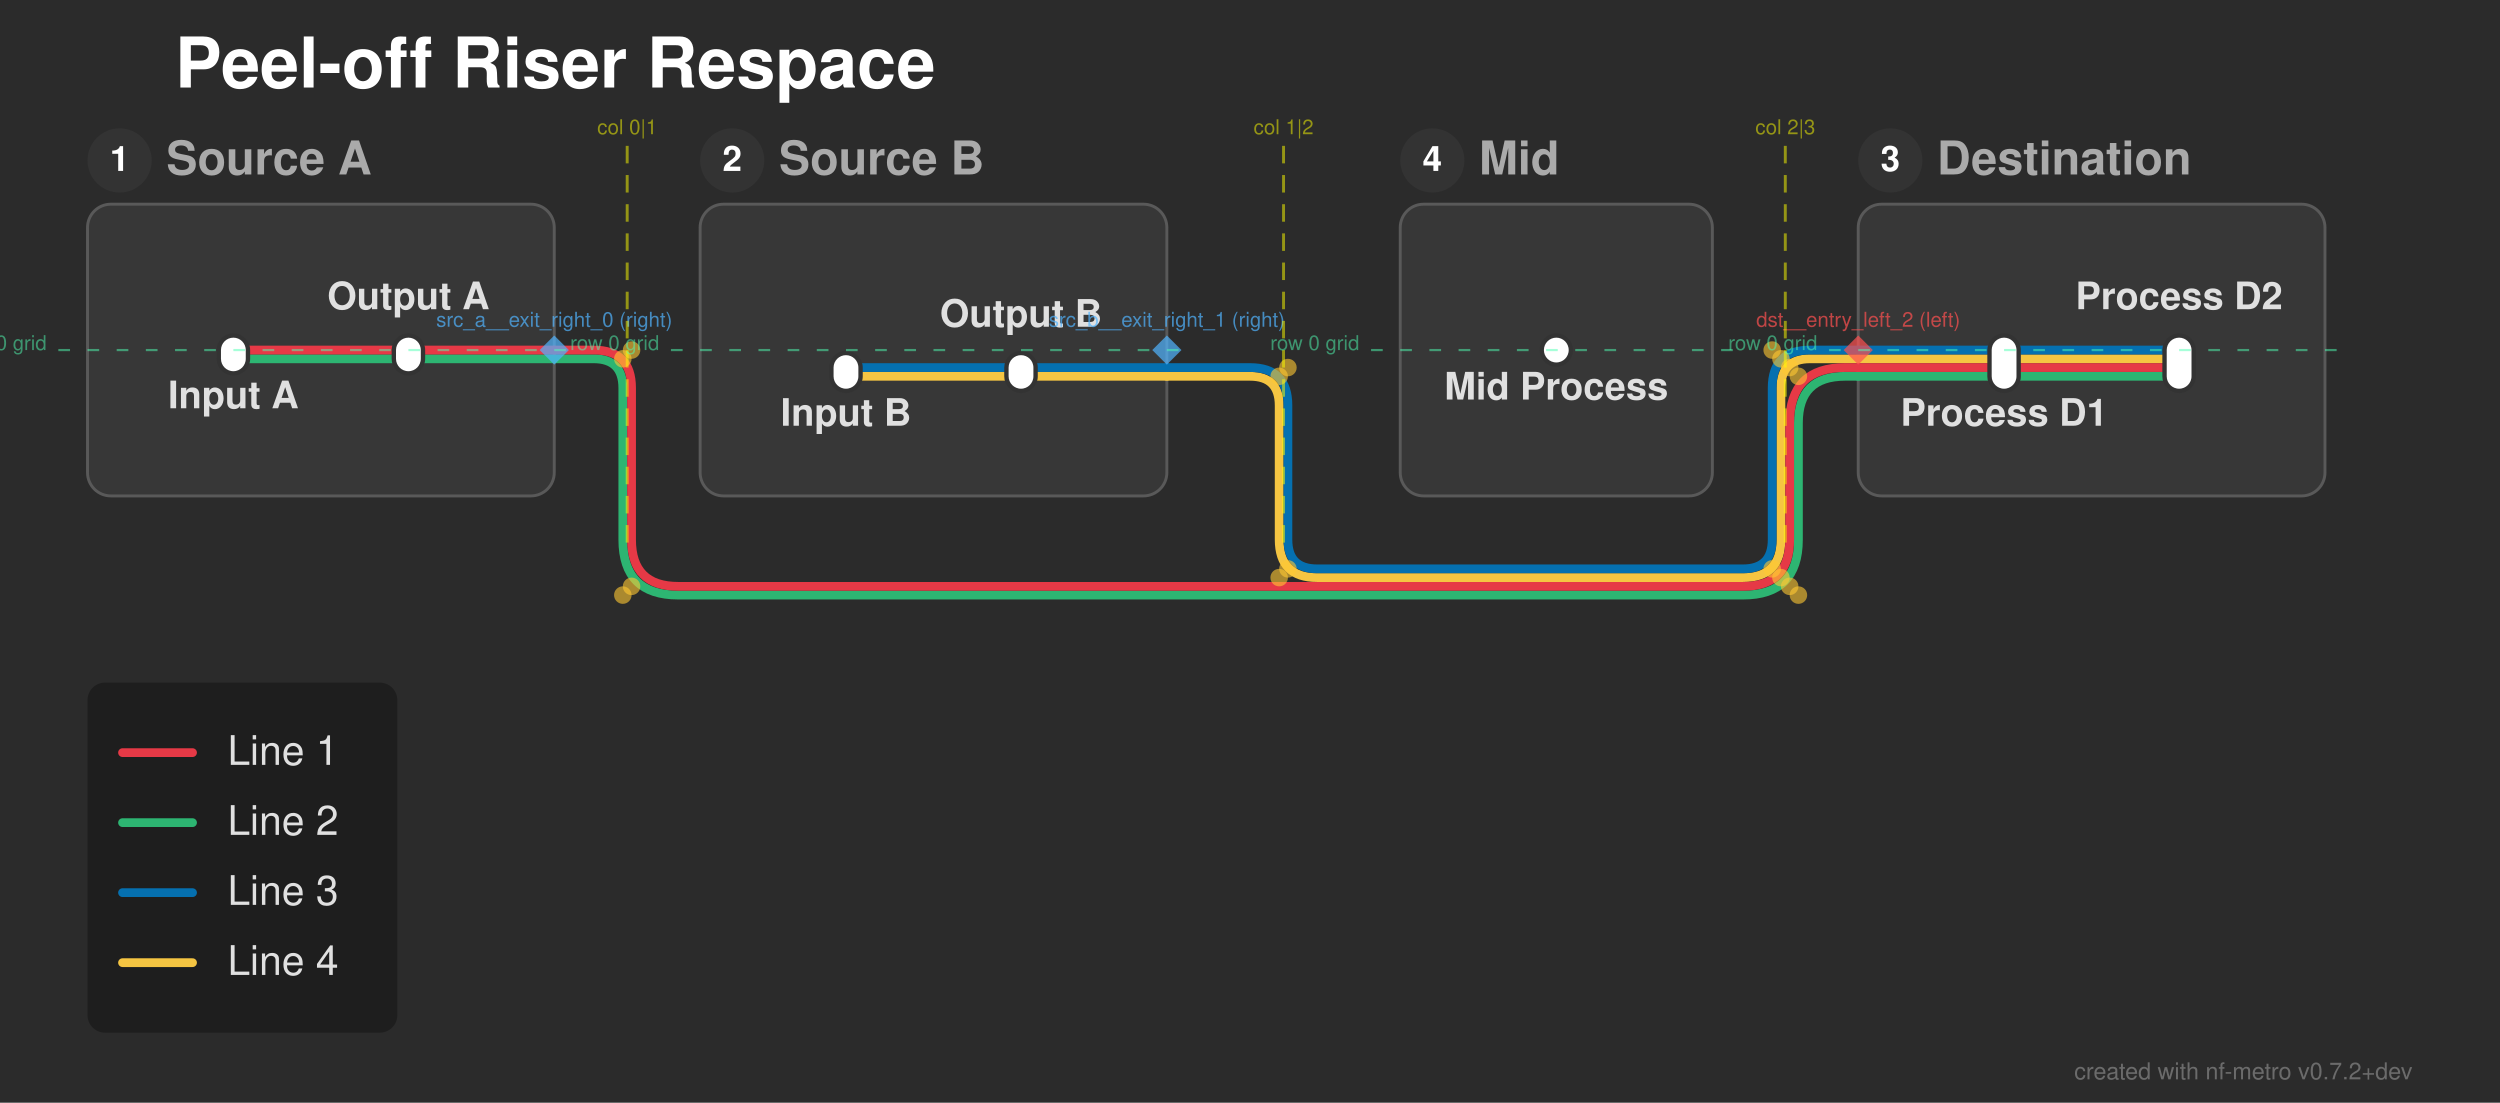
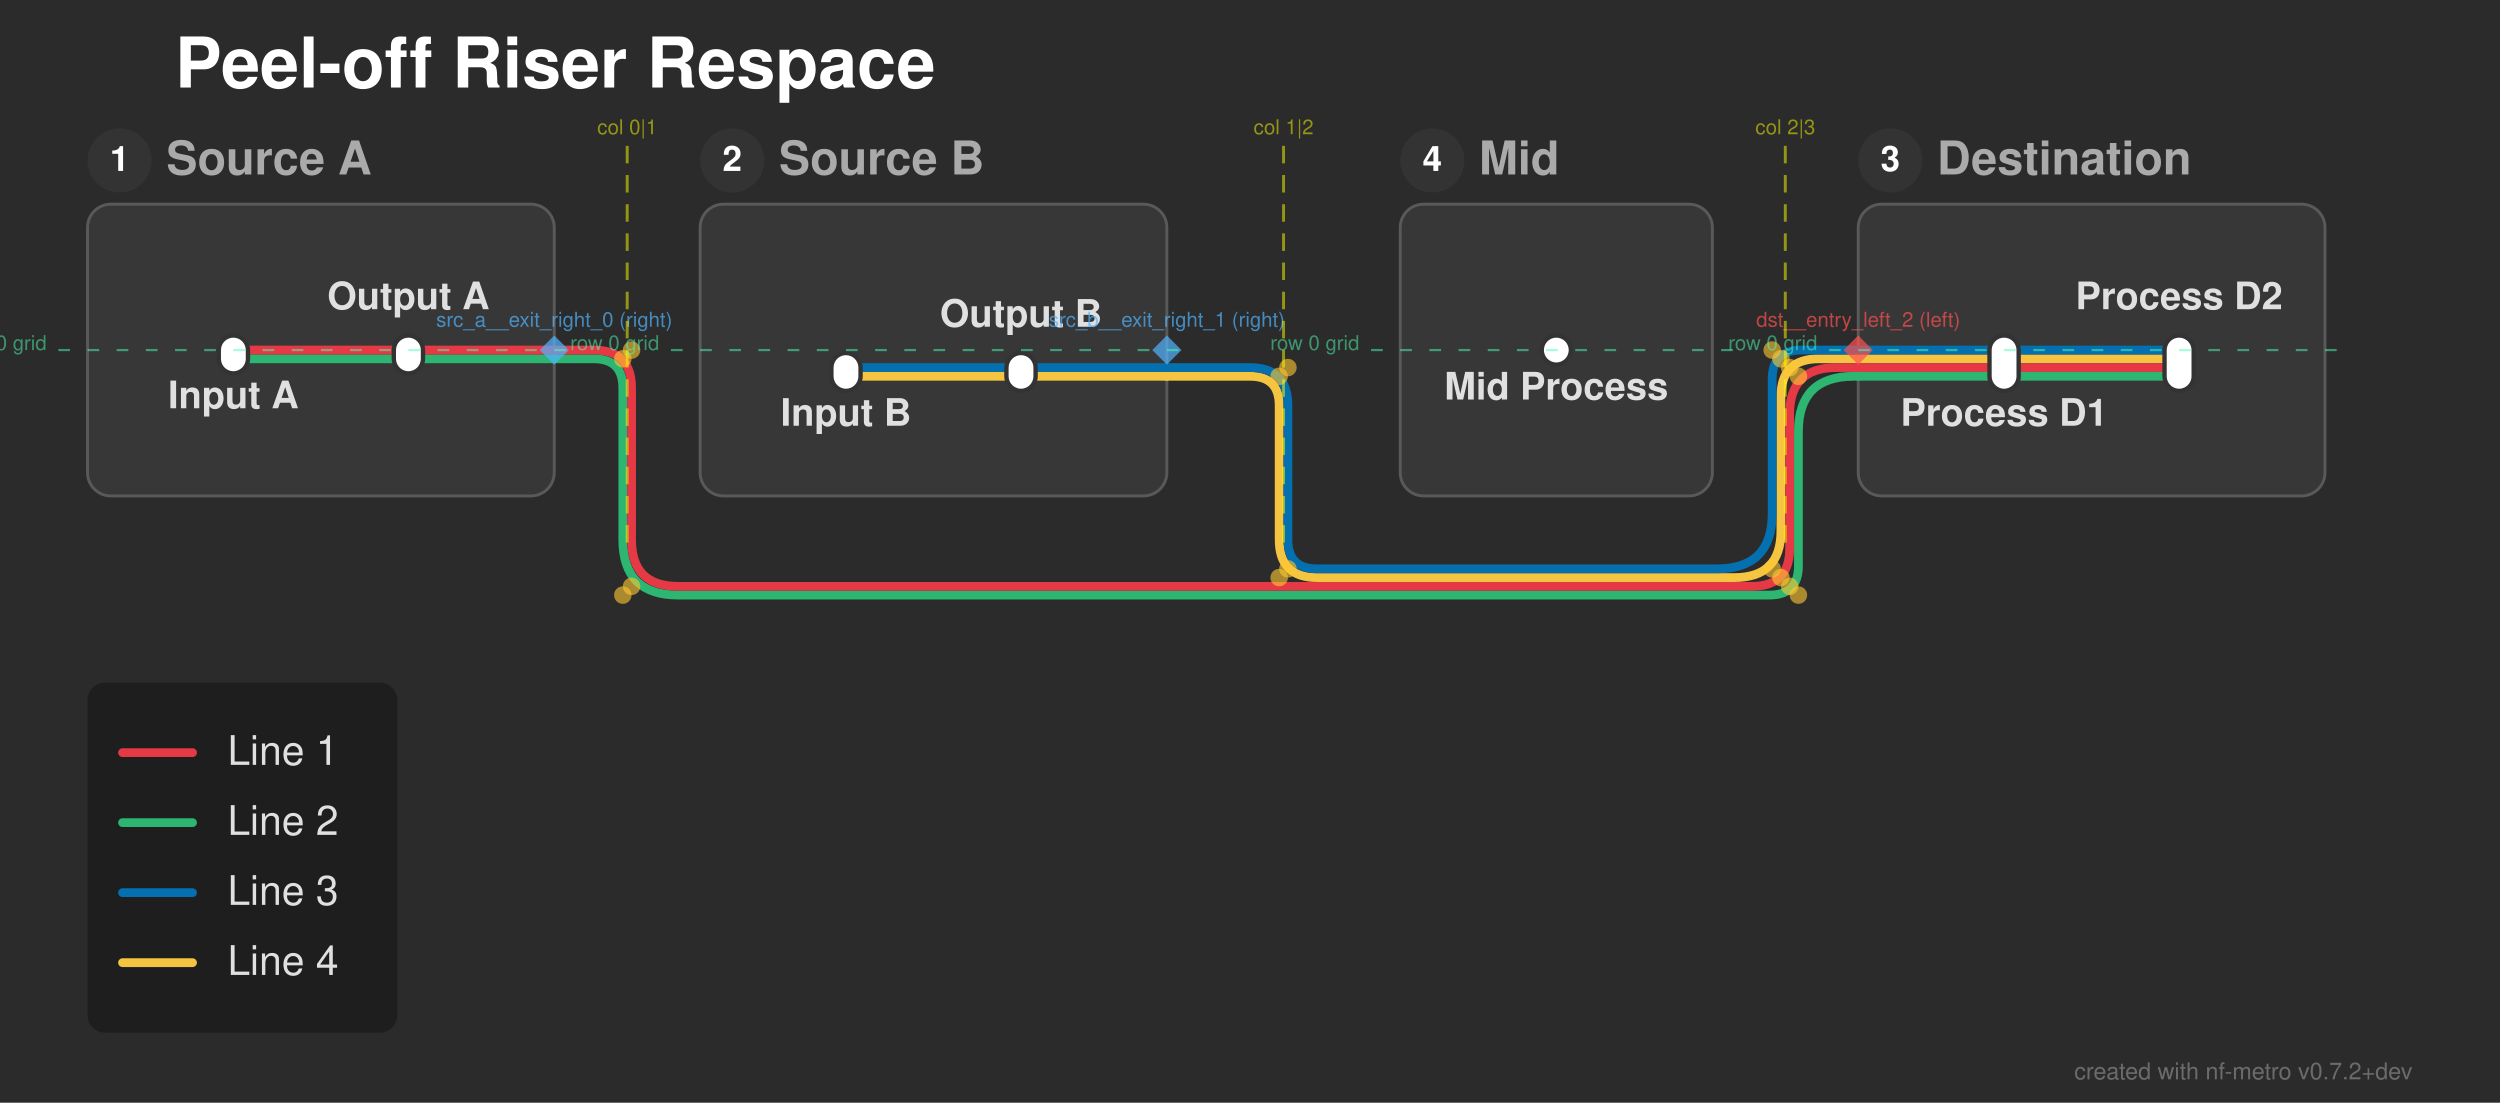
<svg xmlns="http://www.w3.org/2000/svg" width="857" height="378" viewBox="0 0 857 378">
  <defs>
</defs>
  <rect x="0" y="0" width="857" height="378" fill="#2b2b2b" />
  <text x="60.0" y="30.0" font-size="24.0" fill="#ffffff" font-family="'Helvetica Neue', Helvetica, Arial, sans-serif" font-weight="bold" class="nf-metro-title">Peel-off Riser Respace</text>
  <rect x="30.0" y="70.0" width="160.0" height="100.0" rx="8" ry="8" fill="#373737" stroke="#595959" stroke-width="1.0" class="nf-metro-section-box" data-section-id="src_a" data-section-lines="l1,l2" />
  <circle cx="41.0" cy="55.0" r="11" fill="#333333" class="nf-metro-section-num-circle" data-section-id="src_a" />
  <text x="41.0" y="55.0" font-size="12" fill="#ffffff" font-family="'Helvetica Neue', Helvetica, Arial, sans-serif" font-weight="bold" text-anchor="middle" dy="0.3em" data-section-id="src_a">1</text>
  <text x="57.0" y="55.0" font-size="16.0" fill="#aaaaaa" font-family="'Helvetica Neue', Helvetica, Arial, sans-serif" font-weight="bold" dy="0.3em" class="nf-metro-section-label" data-section-id="src_a">Source A</text>
  <rect x="240.0" y="70.0" width="160.0" height="100.0" rx="8" ry="8" fill="#373737" stroke="#595959" stroke-width="1.0" class="nf-metro-section-box" data-section-id="src_b" data-section-lines="l3,l4" />
  <circle cx="251.0" cy="55.0" r="11" fill="#333333" class="nf-metro-section-num-circle" data-section-id="src_b" />
  <text x="251.0" y="55.0" font-size="12" fill="#ffffff" font-family="'Helvetica Neue', Helvetica, Arial, sans-serif" font-weight="bold" text-anchor="middle" dy="0.3em" data-section-id="src_b">2</text>
  <text x="267.0" y="55.0" font-size="16.0" fill="#aaaaaa" font-family="'Helvetica Neue', Helvetica, Arial, sans-serif" font-weight="bold" dy="0.3em" class="nf-metro-section-label" data-section-id="src_b">Source B</text>
  <rect x="480.0" y="70.0" width="107.0" height="100.0" rx="8" ry="8" fill="#373737" stroke="#595959" stroke-width="1.0" class="nf-metro-section-box" data-section-id="mid" data-section-lines="" />
  <circle cx="491.0" cy="55.0" r="11" fill="#333333" class="nf-metro-section-num-circle" data-section-id="mid" />
  <text x="491.0" y="55.0" font-size="12" fill="#ffffff" font-family="'Helvetica Neue', Helvetica, Arial, sans-serif" font-weight="bold" text-anchor="middle" dy="0.3em" data-section-id="mid">4</text>
  <text x="507.0" y="55.0" font-size="16.0" fill="#aaaaaa" font-family="'Helvetica Neue', Helvetica, Arial, sans-serif" font-weight="bold" dy="0.3em" class="nf-metro-section-label" data-section-id="mid">Mid</text>
  <rect x="637.0" y="70.0" width="160.0" height="100.0" rx="8" ry="8" fill="#373737" stroke="#595959" stroke-width="1.0" class="nf-metro-section-box" data-section-id="dst" data-section-lines="l1,l2,l3,l4" />
  <circle cx="648.0" cy="55.0" r="11" fill="#333333" class="nf-metro-section-num-circle" data-section-id="dst" />
  <text x="648.0" y="55.0" font-size="12" fill="#ffffff" font-family="'Helvetica Neue', Helvetica, Arial, sans-serif" font-weight="bold" text-anchor="middle" dy="0.3em" data-section-id="dst">3</text>
  <text x="664.0" y="55.0" font-size="16.0" fill="#aaaaaa" font-family="'Helvetica Neue', Helvetica, Arial, sans-serif" font-weight="bold" dy="0.3em" class="nf-metro-section-label" data-section-id="dst">Destination</text>
  <path d="M290.0,129.0 L350.0,129.0" stroke="#f5c542" stroke-width="3.0" stroke-linecap="round" class="metro-line-l4" data-line-id="l4" />
  <path d="M687.0,123.0 L747.0,123.0" stroke="#f5c542" stroke-width="3.0" stroke-linecap="round" class="metro-line-l4" data-line-id="l4" />
  <path d="M350.0,129.0 L400.0,129.0" stroke="#f5c542" stroke-width="3.0" stroke-linecap="round" class="metro-line-l4" data-line-id="l4" />
  <path d="M637.0,123.0 L687.0,123.0" stroke="#f5c542" stroke-width="3.0" stroke-linecap="round" class="metro-line-l4" data-line-id="l4" />
-   <path d="M400.0,129.0 L428.5,129.0 Q438.5,129.0,438.5,139.0 L438.5,185.0 Q438.5,198.0,451.5,198.0 L597.5,198.0 Q610.5,198.0,610.5,185.0 L610.5,133.0 Q610.5,123.0,620.5,123.0 L637.0,123.0" stroke="#f5c542" stroke-width="3.0" fill="none" stroke-linecap="round" stroke-linejoin="round" class="metro-line-l4" data-line-id="l4" />
+   <path d="M400.0,129.0 L428.5,129.0 Q438.5,129.0,438.5,139.0 L438.5,185.0 Q438.5,198.0,451.5,198.0 L594.5,198.0 Q610.5,198.0,610.5,182.0 L610.5,136.0 Q610.5,123.0,623.5,123.0 L637.0,123.0" stroke="#f5c542" stroke-width="3.0" fill="none" stroke-linecap="round" stroke-linejoin="round" class="metro-line-l4" data-line-id="l4" />
  <path d="M290.0,126.0 L350.0,126.0" stroke="#0570b0" stroke-width="3.0" stroke-linecap="round" class="metro-line-l3" data-line-id="l3" />
  <path d="M687.0,120.0 L747.0,120.0" stroke="#0570b0" stroke-width="3.0" stroke-linecap="round" class="metro-line-l3" data-line-id="l3" />
  <path d="M350.0,126.0 L400.0,126.0" stroke="#0570b0" stroke-width="3.0" stroke-linecap="round" class="metro-line-l3" data-line-id="l3" />
  <path d="M637.0,120.0 L687.0,120.0" stroke="#0570b0" stroke-width="3.0" stroke-linecap="round" class="metro-line-l3" data-line-id="l3" />
-   <path d="M400.0,126.0 L428.5,126.0 Q441.5,126.0,441.5,139.0 L441.5,185.0 Q441.5,195.0,451.5,195.0 L597.5,195.0 Q607.5,195.0,607.5,185.0 L607.5,133.0 Q607.5,120.0,620.5,120.0 L637.0,120.0" stroke="#0570b0" stroke-width="3.0" fill="none" stroke-linecap="round" stroke-linejoin="round" class="metro-line-l3" data-line-id="l3" />
+   <path d="M400.0,126.0 L428.5,126.0 Q441.5,126.0,441.5,139.0 L441.5,185.0 Q441.5,195.0,451.5,195.0 L588.5,195.0 Q607.5,195.0,607.5,176.0 L607.5,130.0 Q607.5,120.0,617.5,120.0 L637.0,120.0" stroke="#0570b0" stroke-width="3.0" fill="none" stroke-linecap="round" stroke-linejoin="round" class="metro-line-l3" data-line-id="l3" />
  <path d="M80.0,123.0 L140.0,123.0" stroke="#2db572" stroke-width="3.0" stroke-linecap="round" class="metro-line-l2" data-line-id="l2" />
  <path d="M687.0,129.0 L747.0,129.0" stroke="#2db572" stroke-width="3.0" stroke-linecap="round" class="metro-line-l2" data-line-id="l2" />
  <path d="M140.0,123.0 L190.0,123.0" stroke="#2db572" stroke-width="3.0" stroke-linecap="round" class="metro-line-l2" data-line-id="l2" />
  <path d="M637.0,129.0 L687.0,129.0" stroke="#2db572" stroke-width="3.0" stroke-linecap="round" class="metro-line-l2" data-line-id="l2" />
-   <path d="M190.0,123.0 L203.5,123.0 Q213.5,123.0,213.5,133.0 L213.5,185.0 Q213.5,204.0,232.5,204.0 L597.5,204.0 Q616.5,204.0,616.5,185.0 L616.5,145.0 Q616.5,129.0,632.5,129.0 L637.0,129.0" stroke="#2db572" stroke-width="3.0" fill="none" stroke-linecap="round" stroke-linejoin="round" class="metro-line-l2" data-line-id="l2" />
+   <path d="M190.0,123.0 L203.5,123.0 Q213.5,123.0,213.5,133.0 L213.5,185.0 Q213.5,204.0,232.5,204.0 L606.5,204.0 Q616.5,204.0,616.5,194.0 L616.5,148.0 Q616.5,129.0,635.5,129.0 L637.0,129.0" stroke="#2db572" stroke-width="3.0" fill="none" stroke-linecap="round" stroke-linejoin="round" class="metro-line-l2" data-line-id="l2" />
  <path d="M80.0,120.0 L140.0,120.0" stroke="#e63946" stroke-width="3.0" stroke-linecap="round" class="metro-line-l1" data-line-id="l1" />
  <path d="M687.0,126.0 L747.0,126.0" stroke="#e63946" stroke-width="3.0" stroke-linecap="round" class="metro-line-l1" data-line-id="l1" />
  <path d="M140.0,120.0 L190.0,120.0" stroke="#e63946" stroke-width="3.0" stroke-linecap="round" class="metro-line-l1" data-line-id="l1" />
  <path d="M637.0,126.0 L687.0,126.0" stroke="#e63946" stroke-width="3.0" stroke-linecap="round" class="metro-line-l1" data-line-id="l1" />
-   <path d="M190.0,120.0 L203.5,120.0 Q216.5,120.0,216.5,133.0 L216.5,185.0 Q216.5,201.0,232.5,201.0 L597.5,201.0 Q613.5,201.0,613.5,185.0 L613.5,145.0 Q613.5,126.0,632.5,126.0 L637.0,126.0" stroke="#e63946" stroke-width="3.0" fill="none" stroke-linecap="round" stroke-linejoin="round" class="metro-line-l1" data-line-id="l1" />
+   <path d="M190.0,120.0 L203.5,120.0 Q216.5,120.0,216.5,133.0 L216.5,185.0 Q216.5,201.0,232.5,201.0 L600.5,201.0 Q613.5,201.0,613.5,188.0 L613.5,142.0 Q613.5,126.0,629.5,126.0 L637.0,126.0" stroke="#e63946" stroke-width="3.0" fill="none" stroke-linecap="round" stroke-linejoin="round" class="metro-line-l1" data-line-id="l1" />
  <rect x="75.0" y="115.0" width="10.0" height="13.0" rx="5.0" ry="5.0" fill="#ffffff" stroke="#333333" stroke-width="1.5" class="nf-metro-station" data-station-id="sa_in" data-station-lines="l1,l2" data-station-label="Input A" data-section-id="src_a" data-section-name="Source A" />
  <rect x="135.0" y="115.0" width="10.0" height="13.0" rx="5.0" ry="5.0" fill="#ffffff" stroke="#333333" stroke-width="1.5" class="nf-metro-station" data-station-id="sa_out" data-station-lines="l1,l2" data-station-label="Output A" data-section-id="src_a" data-section-name="Source A" />
  <rect x="285.0" y="121.0" width="10.0" height="13.0" rx="5.0" ry="5.0" fill="#ffffff" stroke="#333333" stroke-width="1.5" class="nf-metro-station" data-station-id="sb_in" data-station-lines="l3,l4" data-station-label="Input B" data-section-id="src_b" data-section-name="Source B" />
  <rect x="345.0" y="121.0" width="10.0" height="13.0" rx="5.0" ry="5.0" fill="#ffffff" stroke="#333333" stroke-width="1.5" class="nf-metro-station" data-station-id="sb_out" data-station-lines="l3,l4" data-station-label="Output B" data-section-id="src_b" data-section-name="Source B" />
  <rect x="528.5" y="115.0" width="10.0" height="10.0" rx="5.0" ry="5.0" fill="#ffffff" stroke="#333333" stroke-width="1.5" class="nf-metro-station" data-station-id="m1" data-station-lines="" data-station-label="Mid Process" data-section-id="mid" data-section-name="Mid" />
  <rect x="682.0" y="115.0" width="10.0" height="19.0" rx="5.0" ry="5.0" fill="#ffffff" stroke="#333333" stroke-width="1.5" class="nf-metro-station" data-station-id="d1" data-station-lines="l1,l2,l3,l4" data-station-label="Process D1" data-section-id="dst" data-section-name="Destination" />
  <rect x="742.0" y="115.0" width="10.0" height="19.0" rx="5.0" ry="5.0" fill="#ffffff" stroke="#333333" stroke-width="1.5" class="nf-metro-station" data-station-id="d2" data-station-lines="l1,l2,l3,l4" data-station-label="Process D2" data-section-id="dst" data-section-name="Destination" />
  <text x="80.0" y="134.0" font-size="13.0" fill="#e0e0e0" font-family="'Helvetica Neue', Helvetica, Arial, sans-serif" font-weight="bold" text-anchor="middle" dominant-baseline="hanging" data-station-id="sa_in" class="nf-metro-station-label">Input A</text>
  <text x="687.0" y="140.0" font-size="13.0" fill="#e0e0e0" font-family="'Helvetica Neue', Helvetica, Arial, sans-serif" font-weight="bold" text-anchor="middle" dominant-baseline="hanging" data-station-id="d1" class="nf-metro-station-label">Process D1</text>
  <text x="290.0" y="140.0" font-size="13.0" fill="#e0e0e0" font-family="'Helvetica Neue', Helvetica, Arial, sans-serif" font-weight="bold" text-anchor="middle" dominant-baseline="hanging" data-station-id="sb_in" class="nf-metro-station-label">Input B</text>
  <text x="533.5" y="131.0" font-size="13.0" fill="#e0e0e0" font-family="'Helvetica Neue', Helvetica, Arial, sans-serif" font-weight="bold" text-anchor="middle" dominant-baseline="hanging" data-station-id="m1" class="nf-metro-station-label">Mid Process</text>
  <text x="140.0" y="106.0" font-size="13.0" fill="#e0e0e0" font-family="'Helvetica Neue', Helvetica, Arial, sans-serif" font-weight="bold" text-anchor="middle" dominant-baseline="auto" data-station-id="sa_out" class="nf-metro-station-label">Output A</text>
  <text x="747.0" y="106.0" font-size="13.0" fill="#e0e0e0" font-family="'Helvetica Neue', Helvetica, Arial, sans-serif" font-weight="bold" text-anchor="middle" dominant-baseline="auto" data-station-id="d2" class="nf-metro-station-label">Process D2</text>
  <text x="350.0" y="112.0" font-size="13.0" fill="#e0e0e0" font-family="'Helvetica Neue', Helvetica, Arial, sans-serif" font-weight="bold" text-anchor="middle" dominant-baseline="auto" data-station-id="sb_out" class="nf-metro-station-label">Output B</text>
  <circle cx="216.5" cy="120.0" r="3.0" fill="rgba(255, 200, 50, 0.6)" />
  <circle cx="216.5" cy="201.0" r="3.0" fill="rgba(255, 200, 50, 0.6)" />
  <circle cx="613.5" cy="201.0" r="3.0" fill="rgba(255, 200, 50, 0.6)" />
  <circle cx="613.5" cy="126.0" r="3.0" fill="rgba(255, 200, 50, 0.6)" />
  <circle cx="213.5" cy="123.0" r="3.0" fill="rgba(255, 200, 50, 0.6)" />
  <circle cx="213.5" cy="204.0" r="3.0" fill="rgba(255, 200, 50, 0.6)" />
  <circle cx="616.5" cy="204.0" r="3.0" fill="rgba(255, 200, 50, 0.6)" />
  <circle cx="616.5" cy="129.0" r="3.0" fill="rgba(255, 200, 50, 0.6)" />
  <circle cx="441.5" cy="126.0" r="3.0" fill="rgba(255, 200, 50, 0.6)" />
  <circle cx="441.5" cy="195.0" r="3.0" fill="rgba(255, 200, 50, 0.6)" />
  <circle cx="607.5" cy="195.0" r="3.0" fill="rgba(255, 200, 50, 0.6)" />
  <circle cx="607.5" cy="120.0" r="3.0" fill="rgba(255, 200, 50, 0.6)" />
  <circle cx="438.5" cy="129.0" r="3.0" fill="rgba(255, 200, 50, 0.6)" />
  <circle cx="438.5" cy="198.0" r="3.0" fill="rgba(255, 200, 50, 0.6)" />
  <circle cx="610.5" cy="198.0" r="3.0" fill="rgba(255, 200, 50, 0.6)" />
  <circle cx="610.5" cy="123.0" r="3.0" fill="rgba(255, 200, 50, 0.6)" />
  <path d="M190.0,115.0 L195.0,120.0 L190.0,125.0 L185.0,120.0 Z" fill="rgba(80, 180, 255, 0.7)" stroke="none" />
  <text x="190.0" y="112.0" font-size="7" fill="rgba(80, 180, 255, 0.7)" font-family="'Helvetica Neue', Helvetica, Arial, sans-serif" text-anchor="middle" dominant-baseline="auto">src_a__exit_right_0 (right)</text>
  <path d="M400.0,115.0 L405.0,120.0 L400.0,125.0 L395.0,120.0 Z" fill="rgba(80, 180, 255, 0.7)" stroke="none" />
  <text x="400.0" y="112.0" font-size="7" fill="rgba(80, 180, 255, 0.7)" font-family="'Helvetica Neue', Helvetica, Arial, sans-serif" text-anchor="middle" dominant-baseline="auto">src_b__exit_right_1 (right)</text>
  <path d="M637.0,115.0 L642.0,120.0 L637.0,125.0 L632.0,120.0 Z" fill="rgba(255, 80, 80, 0.7)" stroke="none" />
  <text x="637.0" y="112.0" font-size="7" fill="rgba(255, 80, 80, 0.7)" font-family="'Helvetica Neue', Helvetica, Arial, sans-serif" text-anchor="middle" dominant-baseline="auto">dst__entry_left_2 (left)</text>
  <path d="M215.0,50.0 L215.0,190.0" stroke="rgba(255, 255, 0, 0.5)" stroke-width="1" stroke-dasharray="6,4" />
  <text x="215.0" y="46.0" font-size="7" fill="rgba(255, 255, 0, 0.5)" font-family="'Helvetica Neue', Helvetica, Arial, sans-serif" text-anchor="middle">col 0|1</text>
  <path d="M440.0,50.0 L440.0,190.0" stroke="rgba(255, 255, 0, 0.5)" stroke-width="1" stroke-dasharray="6,4" />
  <text x="440.0" y="46.0" font-size="7" fill="rgba(255, 255, 0, 0.5)" font-family="'Helvetica Neue', Helvetica, Arial, sans-serif" text-anchor="middle">col 1|2</text>
  <path d="M612.0,50.0 L612.0,190.0" stroke="rgba(255, 255, 0, 0.5)" stroke-width="1" stroke-dasharray="6,4" />
  <text x="612.0" y="46.0" font-size="7" fill="rgba(255, 255, 0, 0.5)" font-family="'Helvetica Neue', Helvetica, Arial, sans-serif" text-anchor="middle">col 2|3</text>
  <path d="M20.0,120.0 L200.0,120.0" stroke="rgba(80, 255, 180, 0.5)" stroke-width="0.75" stroke-dasharray="4,6" />
  <text x="16.0" y="120.0" font-size="7" fill="rgba(80, 255, 180, 0.5)" font-family="'Helvetica Neue', Helvetica, Arial, sans-serif" text-anchor="end">row 0 grid</text>
  <path d="M230.0,120.0 L410.0,120.0" stroke="rgba(80, 255, 180, 0.5)" stroke-width="0.75" stroke-dasharray="4,6" />
  <text x="226.0" y="120.0" font-size="7" fill="rgba(80, 255, 180, 0.5)" font-family="'Helvetica Neue', Helvetica, Arial, sans-serif" text-anchor="end">row 0 grid</text>
  <path d="M470.0,120.0 L597.0,120.0" stroke="rgba(80, 255, 180, 0.5)" stroke-width="0.75" stroke-dasharray="4,6" />
  <text x="466.0" y="120.0" font-size="7" fill="rgba(80, 255, 180, 0.5)" font-family="'Helvetica Neue', Helvetica, Arial, sans-serif" text-anchor="end">row 0 grid</text>
  <path d="M627.0,120.0 L807.0,120.0" stroke="rgba(80, 255, 180, 0.5)" stroke-width="0.75" stroke-dasharray="4,6" />
  <text x="623.0" y="120.0" font-size="7" fill="rgba(80, 255, 180, 0.5)" font-family="'Helvetica Neue', Helvetica, Arial, sans-serif" text-anchor="end">row 0 grid</text>
  <rect x="30.0" y="234.0" width="106.2" height="120.0" rx="6" ry="6" fill="rgba(0, 0, 0, 0.3)" />
  <path d="M42.0,258.0 L66.0,258.0" stroke="#e63946" stroke-width="3.0" stroke-linecap="round" />
  <text x="78.0" y="258.0" font-size="14.0" fill="#e0e0e0" font-family="'Helvetica Neue', Helvetica, Arial, sans-serif" dy="0.3em">Line 1</text>
  <path d="M42.0,282.0 L66.0,282.0" stroke="#2db572" stroke-width="3.0" stroke-linecap="round" />
  <text x="78.0" y="282.0" font-size="14.0" fill="#e0e0e0" font-family="'Helvetica Neue', Helvetica, Arial, sans-serif" dy="0.3em">Line 2</text>
  <path d="M42.0,306.0 L66.0,306.0" stroke="#0570b0" stroke-width="3.0" stroke-linecap="round" />
  <text x="78.0" y="306.0" font-size="14.0" fill="#e0e0e0" font-family="'Helvetica Neue', Helvetica, Arial, sans-serif" dy="0.3em">Line 3</text>
  <path d="M42.0,330.0 L66.0,330.0" stroke="#f5c542" stroke-width="3.0" stroke-linecap="round" />
  <text x="78.0" y="330.0" font-size="14.0" fill="#e0e0e0" font-family="'Helvetica Neue', Helvetica, Arial, sans-serif" dy="0.3em">Line 4</text>
  <text x="827.0" y="370.0" font-size="8" fill="rgba(150, 150, 150, 0.6)" font-family="'Helvetica Neue', Helvetica, Arial, sans-serif" text-anchor="end">created with nf-metro v0.7.2+dev</text>
</svg>
